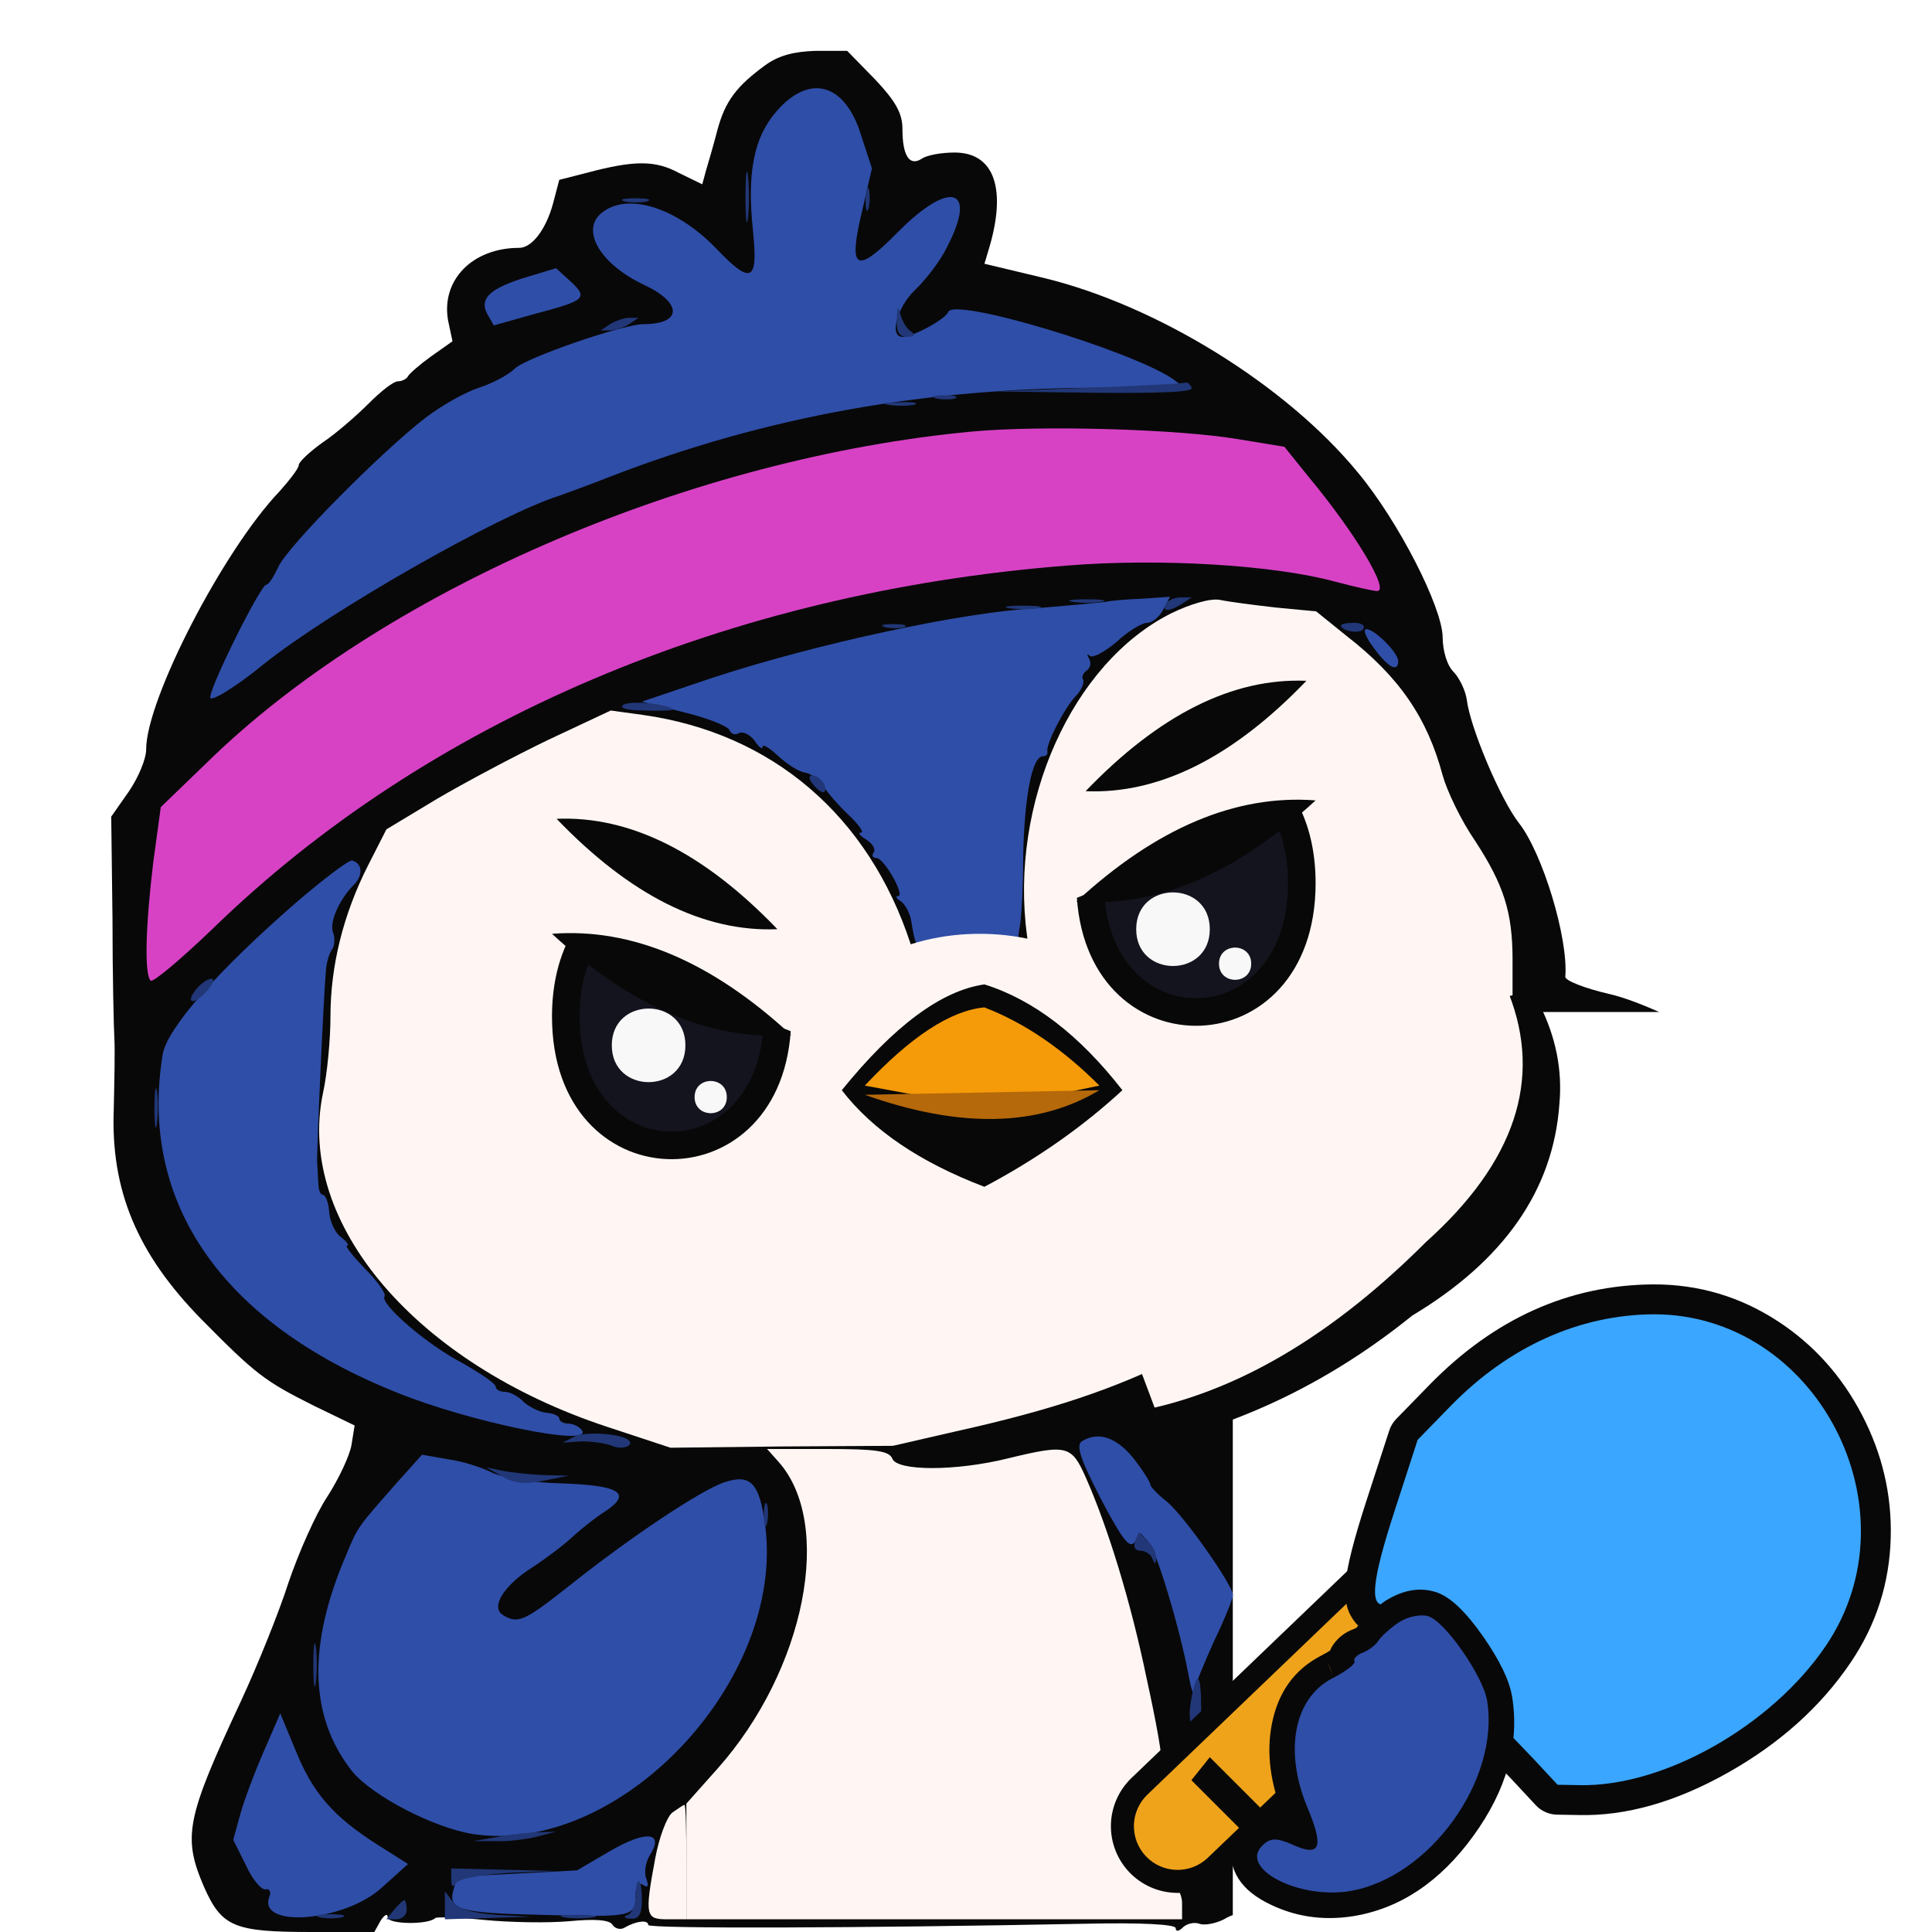
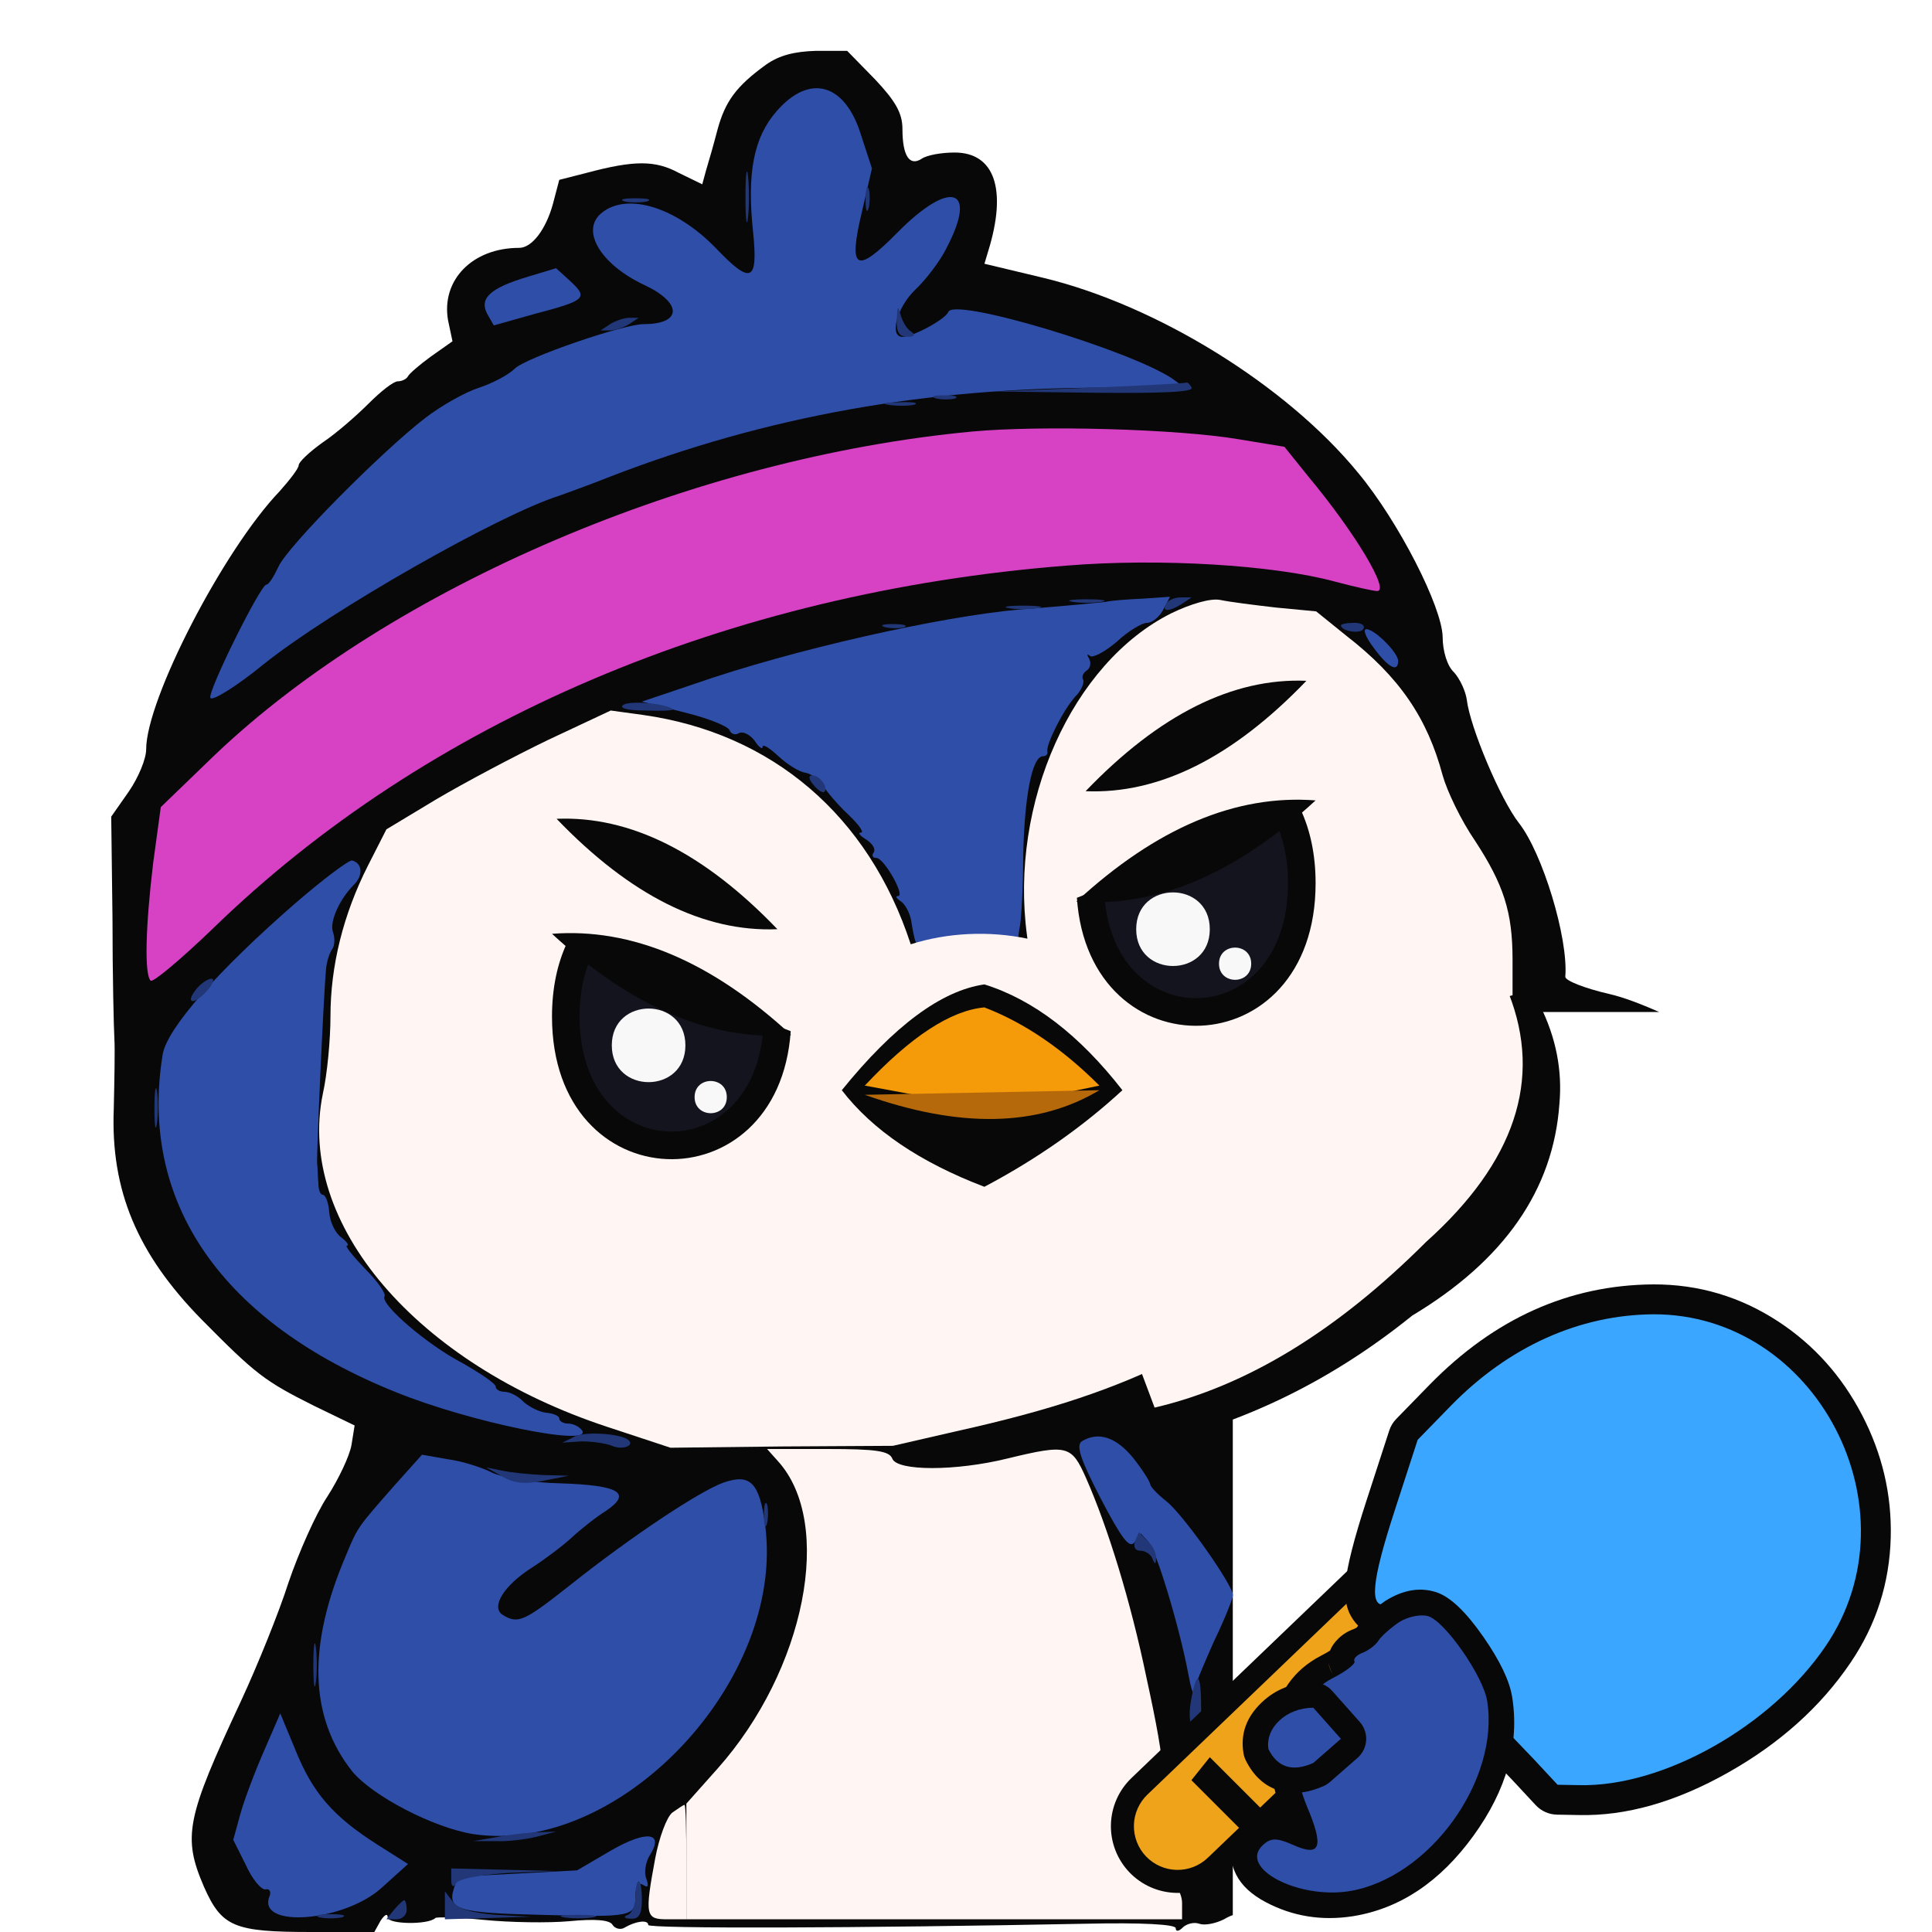
<svg xmlns="http://www.w3.org/2000/svg" viewBox="0 0 420 420" aria-hidden="true" class="sthings" data-character="pip">
  <g data-pip-part="body">
    <path fill="#080808" fill-rule="evenodd" d="M166.48 14.092C169.382 12.02 172.697 11.191 177.395 11.053H184.164L190.243 17.27C194.664 21.967 196.184 24.592 196.184 28.046C196.184 33.849 197.704 36.197 200.329 34.539C201.434 33.711 204.75 33.158 207.513 33.158C216.217 33.158 218.98 41.171 214.836 54.572L214.007 57.336L226.717 60.375C251.447 66.316 279.632 83.724 295.243 102.789C304.086 113.428 313.48 131.941 313.618 138.434C313.618 141.474 314.586 144.789 316.105 146.171C317.349 147.553 318.592 150.178 318.868 152.112C319.559 158.053 326.191 173.803 330.197 178.914C335.309 185.408 340.974 203.921 340.283 212.349C340.283 213.178 344.428 214.836 349.816 216.079C352.695 216.728 356.599 218.186 360.677 220H268V416.327C267.397 416.533 266.736 416.841 266.092 417.237C264.158 418.204 261.809 418.618 260.704 418.204C259.599 417.789 257.941 418.204 257.112 419.033C256.283 419.862 255.592 420 255.592 419.171C255.592 418.342 248.27 417.928 235.974 418.204C187.066 419.171 140.921 419.309 140.921 418.48C140.921 417.237 138.158 417.651 135.809 419.033C134.98 419.586 133.737 419.309 133.184 418.48C132.632 417.375 129.454 417.099 123.789 417.651C119.23 418.066 110.803 417.928 105.276 417.375C99.75 416.822 94.914 416.684 94.638 416.961C93.118 418.48 84.276 418.342 84.276 416.822C84.276 415.855 83.586 416.27 82.757 417.513L81.375 420H67.697C50.842 420 48.217 418.895 44.349 410.191C39.651 399.276 40.48 395.27 52.362 369.849C55.954 362.112 60.651 350.507 62.724 344.013C64.934 337.52 68.664 329.092 71.151 325.362C73.638 321.493 75.987 316.52 76.401 314.171L77.092 309.888L68.25 305.605C57.474 300.217 55.539 298.697 43.796 286.816C29.842 272.586 24.039 258.77 24.73 241.086C24.868 235.007 25.007 228.099 24.868 225.888C24.73 223.539 24.454 211.796 24.454 199.638L24.178 177.533L28.046 172.007C30.118 168.967 31.776 164.961 31.776 162.888C31.776 152.112 48.493 119.645 60.789 106.796C63 104.309 64.934 101.822 64.934 101.132C64.934 100.441 67.283 98.23 70.184 96.158C73.086 94.224 77.507 90.355 80.132 87.73C82.757 85.105 85.52 82.895 86.487 82.895C87.454 82.895 88.421 82.342 88.697 81.789C88.974 81.237 91.184 79.303 93.671 77.507L98.368 74.191L97.401 69.632C95.882 60.928 102.651 53.882 112.875 53.882C115.638 53.882 118.678 49.875 120.197 44.349L121.579 39.099L127.52 37.579C137.882 34.816 142.441 34.816 147.553 37.579L152.664 40.066L153.493 37.026C154.046 35.23 155.151 31.362 155.98 28.184C157.638 22.105 159.987 18.789 166.48 14.092Z" />
    <path fill="#080808" fill-rule="evenodd" d="M318 198Q341 218 339 240Q337 268 307 286Q281 307 250 314L247 301Q285 291 301 270Q322 247 318 223V198Z" />
    <path fill="#2f4ea8" fill-rule="evenodd" d="M168.829 24.178C163.855 29.842 162.336 37.579 163.717 50.428C164.822 61.342 163.303 62.033 155.428 53.743C146.862 45.039 136.5 41.862 130.974 46.145C126 49.875 130.421 57.474 140.23 62.033C148.382 65.901 148.243 70.461 139.954 70.461C135.533 70.461 114.257 77.783 111.908 80.132C110.526 81.513 107.072 83.309 104.171 84.276C101.132 85.243 96.02 88.145 92.566 90.77C83.171 97.954 62.447 118.816 60.513 123.237C59.546 125.309 58.441 127.105 57.888 127.105C56.645 127.105 45.178 150.178 45.73 151.697C46.007 152.526 51.257 149.349 57.336 144.375C71.842 132.77 108.454 111.908 121.579 107.763C123.513 107.072 128.487 105.276 132.632 103.618C166.618 90.493 201.296 84.276 240.118 84.276H257.526L254.901 82.342C245.645 76.125 207.237 64.52 206.132 67.836C205.579 69.355 198.533 73.224 196.184 73.224C193.283 73.224 194.941 66.868 198.947 63C201.296 60.789 204.474 56.645 205.855 53.743C212.625 40.757 206.546 38.961 195.079 50.566C185.961 59.822 184.303 58.717 187.48 45.592L189.553 36.612L187.204 29.428C183.75 18.099 176.013 15.888 168.829 24.178Z" />
    <path fill="#2f4ea8" fill-rule="evenodd" d="M114.947 60.099C106.105 62.724 103.895 65.072 106.243 68.803L107.349 70.737L116.191 68.25C127.243 65.349 127.934 64.796 124.066 61.204L120.888 58.303L114.947 60.099Z" />
    <path fill="#2f4ea8" fill-rule="evenodd" d="M240.395 130.836C239.289 130.974 230.862 131.803 221.743 132.493C204.474 134.013 172.421 141.197 151.007 148.658L139.539 152.526L148.796 154.875C153.908 156.118 158.329 157.914 158.605 158.743C158.882 159.572 159.849 159.849 160.539 159.434C161.368 158.882 162.888 159.572 163.993 160.954C164.961 162.474 165.789 163.026 165.789 162.336C165.789 161.645 167.309 162.612 169.243 164.408C171.178 166.204 173.803 167.862 175.184 168C176.428 168.276 178.224 169.52 178.914 170.763C179.743 172.145 182.092 174.908 184.441 177.118C186.651 179.191 187.895 180.987 187.204 180.987C186.375 180.987 186.928 181.678 188.309 182.507C189.553 183.336 190.382 184.441 189.967 185.27C189.414 185.961 189.691 186.513 190.52 186.513C192.178 186.513 196.875 194.803 195.217 194.803C194.526 194.803 194.941 195.355 195.77 195.908C196.737 196.461 197.842 198.533 198.118 200.329C198.395 202.263 198.809 204.059 198.947 204.474C199.224 204.888 199.224 205.579 199.086 206.132C199.086 206.822 199.638 207.237 200.467 207.237C201.296 207.237 201.711 208.066 201.296 209.171C200.053 212.211 203.921 212.901 209.171 210.691C211.934 209.586 215.664 208.618 217.599 208.618C219.947 208.618 221.053 207.789 221.191 206.132C221.191 204.888 221.467 202.539 221.743 201.158C222.02 199.638 222.434 192.868 222.434 185.961C222.711 173.112 224.368 164.408 226.717 164.408C227.408 164.408 227.822 163.993 227.684 163.303C227.408 161.783 231.138 154.322 233.763 151.421C235.145 150.039 235.836 148.243 235.421 147.691C235.145 147.138 235.421 146.309 236.25 145.757C237.079 145.204 237.217 144.099 236.803 143.27C236.25 142.303 236.25 142.026 236.941 142.579C237.493 143.132 240.118 141.75 242.743 139.539C245.23 137.191 248.27 135.395 249.375 135.395C250.48 135.395 252 134.151 252.829 132.632L254.349 129.73L248.408 130.145C245.092 130.283 241.5 130.559 240.395 130.836Z" />
    <path fill="#2f4ea8" fill-rule="evenodd" d="M298.697 140.921C301.737 145.066 303.947 146.309 303.947 143.684C303.947 141.888 298.836 136.776 297.039 136.776C296.211 136.776 296.901 138.572 298.697 140.921Z" />
    <path fill="#2f4ea8" fill-rule="evenodd" d="M64.243 196.322C47.388 210.967 36.336 223.539 35.368 229.204C30.118 261.395 48.217 287.507 86.211 302.704C102.237 309.197 128.763 314.586 126.553 310.993C126 310.164 124.618 309.474 123.513 309.474C122.408 309.474 121.579 308.921 121.579 308.368C121.579 307.816 120.336 307.263 118.816 307.125C117.296 306.987 115.086 305.882 113.842 304.776C112.737 303.533 110.803 302.566 109.697 302.566C108.592 302.566 107.763 302.013 107.763 301.461C107.763 300.77 104.447 298.559 100.579 296.349C92.842 292.342 82.618 283.5 83.586 281.842C84 281.289 82.066 278.526 79.303 275.763C76.678 273 74.882 270.789 75.434 270.789C75.987 270.789 75.434 269.961 74.191 268.993C72.947 268.164 71.704 265.678 71.566 263.467C71.428 261.395 70.737 259.737 70.184 259.737C69.632 259.737 69.217 258.632 69.217 257.25C69.079 256.007 69.079 253.934 68.941 252.829C68.803 250.895 70.322 216.77 70.875 210.691C71.013 209.171 71.566 207.237 72.257 206.27C72.809 205.441 72.809 203.783 72.395 202.678C71.566 200.467 73.776 195.493 76.954 192.316C79.026 190.243 78.75 187.618 76.539 187.066C75.849 186.928 70.322 191.072 64.243 196.322Z" />
    <path fill="#2f4ea8" fill-rule="evenodd" d="M235.145 313.342C233.901 314.309 234.868 317.211 239.289 325.776C243.849 334.48 245.507 336.691 246.612 335.309L247.993 333.375L249.651 335.171C251.309 336.829 256.421 353.684 258.355 364.046C258.908 367.086 259.461 368.743 259.599 367.776C259.599 366.671 261.671 361.836 263.882 356.862C266.23 352.026 268.026 347.467 268.026 346.776C268.026 344.566 257.112 329.092 253.52 326.329C251.586 324.809 250.066 323.151 250.066 322.737C250.066 322.184 248.408 319.559 246.336 316.934C242.605 312.375 238.737 311.132 235.145 313.342Z" />
    <path fill="#2f4ea8" fill-rule="evenodd" d="M85.796 322.875C77.921 331.855 77.783 331.855 75.296 337.934C66.73 357.829 67.283 373.303 76.539 385.046C80.961 390.434 94.224 397.342 102.928 398.724C134.842 403.421 170.763 365.289 166.342 331.579C165.099 322.322 163.164 320.25 157.224 322.322C151.974 324.257 137.329 333.928 123.789 344.704C113.98 352.441 112.599 353.132 109.283 351.059C106.658 349.401 109.421 344.704 115.776 340.697C118.539 338.901 122.408 336 124.342 334.204C126.276 332.408 129.592 329.783 131.803 328.401C137.467 324.533 134.566 322.875 121.717 322.461C115.5 322.322 109.145 321.217 106.934 320.112C104.724 319.007 100.441 317.625 97.263 317.211L91.737 316.243L85.796 322.875Z" />
    <path fill="#2f4ea8" fill-rule="evenodd" d="M57.336 380.763C55.401 385.184 53.053 391.401 52.224 394.441L50.704 399.967L53.467 405.493C54.849 408.533 56.783 410.882 57.75 410.743C58.579 410.467 58.993 411.296 58.579 412.263C55.816 419.309 74.882 417.789 83.033 410.329L88.697 405.217L81.928 400.934C72.395 394.855 67.974 389.743 64.243 380.487L60.928 372.474L57.336 380.763Z" />
    <path fill="#2f4ea8" fill-rule="evenodd" d="M132.77 402.316 125.447 406.599 112.461 407.289 99.474 407.98 98.645 410.605C97.263 415.164 99.612 415.855 117.572 416.27C137.467 416.822 138.158 416.684 138.158 412.125C138.158 409.914 138.711 409.086 139.816 409.776C140.921 410.467 141.059 410.053 140.507 408.395C139.954 407.151 140.368 404.803 141.197 403.421C144.513 398.309 140.645 397.757 132.77 402.316Z" />
    <path fill="#213777" fill-rule="evenodd" d="M162.059 42.829C162.059 47.803 162.336 49.737 162.612 47.25C162.888 44.901 162.888 40.757 162.612 38.27C162.336 35.921 162.059 37.855 162.059 42.829Z" />
    <path fill="#213777" fill-rule="evenodd" d="M188.171 43.52C188.171 45.73 188.447 46.559 188.862 45.178C189.138 43.934 189.138 42 188.862 41.033C188.447 40.204 188.171 41.171 188.171 43.52Z" />
    <path fill="#213777" fill-rule="evenodd" d="M135.809 43.796C137.053 44.072 139.263 44.072 140.645 43.796C141.888 43.382 140.783 43.105 138.158 43.105C135.533 43.105 134.428 43.382 135.809 43.796Z" />
    <path fill="#213777" fill-rule="evenodd" d="M194.941 69.355C194.803 72.257 195.493 73.224 197.289 73.224C198.809 73.224 199.086 72.809 198.118 72.118C197.151 71.566 196.184 69.908 195.77 68.388C195.217 66.316 195.079 66.454 194.941 69.355Z" />
    <path fill="#213777" fill-rule="evenodd" d="M132.632 70.461 130.559 71.842H132.632C133.737 71.842 135.671 71.151 136.776 70.461L138.849 69.079H136.776C135.671 69.079 133.737 69.77 132.632 70.461Z" />
    <path fill="#213777" fill-rule="evenodd" d="M236.941 84.276 216.217 85.105 238.046 85.382C252.276 85.52 259.599 85.243 259.046 84.276C258.632 83.447 258.079 83.033 257.941 83.171C257.803 83.309 248.408 83.862 236.941 84.276Z" />
    <path fill="#213777" fill-rule="evenodd" d="M203.507 86.625C204.75 86.901 206.684 86.901 207.651 86.625C208.48 86.211 207.513 85.934 205.164 85.934C202.954 85.934 202.125 86.211 203.507 86.625Z" />
    <path fill="#213777" fill-rule="evenodd" d="M193.145 88.007C194.803 88.283 197.289 88.283 198.671 88.007C199.914 87.592 198.533 87.316 195.493 87.454C192.454 87.454 191.349 87.73 193.145 88.007Z" />
    <path fill="#213777" fill-rule="evenodd" d="M233.211 130.836C234.868 131.112 237.632 131.112 239.428 130.836C241.086 130.559 239.704 130.283 236.25 130.283C232.796 130.283 231.414 130.559 233.211 130.836Z" />
    <path fill="#213777" fill-rule="evenodd" d="M253.52 131.25C252.414 133.046 254.211 133.046 256.974 131.25L259.046 129.868H256.697C255.454 129.868 253.934 130.421 253.52 131.25Z" />
    <path fill="#213777" fill-rule="evenodd" d="M219.395 132.217C221.053 132.493 223.816 132.493 225.612 132.217C227.27 131.941 225.888 131.664 222.434 131.664C218.98 131.664 217.599 131.941 219.395 132.217Z" />
    <path fill="#213777" fill-rule="evenodd" d="M192.454 136.362C193.697 136.638 195.632 136.638 196.599 136.362C197.428 135.947 196.461 135.671 194.112 135.671C191.901 135.671 191.072 135.947 192.454 136.362Z" />
    <path fill="#213777" fill-rule="evenodd" d="M291.513 135.947C291.513 137.191 295.658 137.882 296.349 136.776C296.901 135.947 295.934 135.395 294.414 135.395C292.757 135.395 291.513 135.671 291.513 135.947Z" />
    <path fill="#213777" fill-rule="evenodd" d="M135.533 153.217C134.428 153.908 136.362 154.461 140.23 154.461C143.822 154.599 146.586 154.461 146.309 154.184C144.789 152.941 137.053 152.25 135.533 153.217Z" />
    <path fill="#213777" fill-rule="evenodd" d="M176.842 170.625C177.809 171.868 178.914 172.421 179.191 172.145C180.158 171.178 178.224 168.553 176.566 168.553C175.737 168.553 175.737 169.382 176.842 170.625Z" />
    <path fill="#213777" fill-rule="evenodd" d="M42.829 214.836C40.066 218.151 42 218.704 44.901 215.526C46.283 214.007 46.697 212.763 46.007 212.763C45.178 212.763 43.796 213.73 42.829 214.836Z" />
    <path fill="#213777" fill-rule="evenodd" d="M33.572 241.086C33.572 244.816 33.849 246.336 34.125 244.125C34.401 242.053 34.401 239.013 34.125 237.217C33.849 235.559 33.572 237.217 33.572 241.086Z" />
    <path fill="#213777" fill-rule="evenodd" d="M125.033 312.237 122.27 313.618 126.414 313.342C128.763 313.342 131.664 313.757 133.046 314.309C135.257 315.276 138.02 314.309 136.638 313.066C135.118 311.684 127.52 311.132 125.033 312.237Z" />
    <path fill="#213777" fill-rule="evenodd" d="M109.145 320.941C111.632 322.461 114.118 322.737 118.125 321.908L123.651 320.803L118.125 320.664C115.086 320.526 111.079 320.112 109.145 319.697L105.691 319.007L109.145 320.941Z" />
    <path fill="#213777" fill-rule="evenodd" d="M166.066 329.507C166.066 331.717 166.342 332.546 166.757 331.164C167.033 329.921 167.033 327.987 166.757 327.02C166.342 326.191 166.066 327.158 166.066 329.507Z" />
    <path fill="#213777" fill-rule="evenodd" d="M246.75 335.033C246.336 336.276 246.75 337.105 247.855 337.105C248.961 337.105 250.204 337.934 250.48 338.763C251.033 340.145 251.309 340.145 251.309 338.763C251.447 337.796 250.618 336 249.513 335.033L247.579 333.099L246.75 335.033Z" />
    <path fill="#213777" fill-rule="evenodd" d="M68.112 361.974C68.112 366.118 68.388 367.914 68.664 365.704C68.941 363.632 68.941 360.316 68.664 358.105C68.388 356.033 68.112 357.829 68.112 361.974Z" />
    <path fill="#213777" fill-rule="evenodd" d="M258.908 369.711C258.355 372.75 258.632 375.237 259.599 376.204C260.704 377.309 261.118 376.066 261.118 371.23C261.118 363.493 260.151 362.803 258.908 369.711Z" />
    <path fill="#213777" fill-rule="evenodd" d="M281.98 379.934C281.98 381.868 282.533 384.355 283.224 385.461L284.605 387.533L284.467 385.461C284.329 384.355 283.776 381.868 283.224 379.934L282.118 376.48L281.98 379.934Z" />
    <path fill="#213777" fill-rule="evenodd" d="M108.454 399.276 102.928 400.243H107.763C110.388 400.382 114.533 399.829 116.743 399.276L120.888 398.171L117.434 398.309C115.5 398.309 111.493 398.724 108.454 399.276Z" />
    <path fill="#213777" fill-rule="evenodd" d="M98.092 408.533C98.092 410.191 98.507 410.467 99.197 409.362C99.75 408.395 104.586 407.566 110.526 407.151L120.888 406.737L109.559 406.461L98.092 406.184V408.533Z" />
    <path fill="#213777" fill-rule="evenodd" d="M138.158 412.263C138.158 414.059 137.329 415.993 136.5 416.27C135.395 416.684 135.671 417.099 137.191 417.099C138.849 417.237 139.539 416.132 139.539 413.092C139.539 410.743 139.263 408.947 138.849 408.947C138.434 408.947 138.158 410.467 138.158 412.263Z" />
    <path fill="#213777" fill-rule="evenodd" d="M291.237 409.914C292.895 410.191 295.382 410.191 296.763 409.914C298.007 409.5 296.625 409.224 293.586 409.362C290.546 409.362 289.441 409.638 291.237 409.914Z" />
    <path fill="#213777" fill-rule="evenodd" d="M96.711 414.197V417.237L106.105 416.961L115.362 416.684L107.763 416.27C102.789 415.855 99.612 415.026 98.507 413.507L96.711 411.158V414.197Z" />
    <path fill="#213777" fill-rule="evenodd" d="M85.658 415.164 84 417.237H86.211C87.454 417.237 88.421 416.27 88.421 415.164C88.421 414.059 88.145 413.092 87.868 413.092C87.592 413.092 86.625 414.059 85.658 415.164Z" />
    <path fill="#213777" fill-rule="evenodd" d="M69.493 416.822C70.737 417.099 72.947 417.099 74.329 416.822C75.572 416.408 74.467 416.132 71.842 416.132C69.217 416.132 68.112 416.408 69.493 416.822Z" />
    <path fill="#213777" fill-rule="evenodd" d="M122.684 416.822C124.342 417.099 127.105 417.099 128.901 416.822C130.559 416.546 129.178 416.27 125.724 416.27C122.27 416.27 120.888 416.546 122.684 416.822Z" />
    <path fill="#fff6f3" fill-rule="evenodd" d="M254.625 133.322C258.908 131.25 263.191 130.007 265.263 130.421C267.197 130.836 272.586 131.526 277.421 132.079L286.125 132.908L292.618 138.158C304.224 147.138 310.303 156.118 313.618 168.553C314.586 172.007 317.625 178.362 320.664 182.783C326.882 192.316 328.816 198.257 328.816 208.618V216.355L323.013 217.875C319.697 218.842 315.967 219.947 314.586 220.362C312.789 221.191 312.375 220.776 313.066 219.257C314.309 215.941 311.408 211.934 305.882 209.309L300.77 206.961L295.52 208.48C289.855 210.138 284.191 216.493 282.809 222.434C281.842 226.303 285.849 234.454 289.441 235.697C290.961 236.25 289.993 238.184 285.849 243.572C276.868 254.763 272.033 265.954 268.855 281.842L267.336 289.441L255.592 295.243C242.467 301.875 228.513 306.572 207.928 311.132L194.112 314.309L169.934 314.447L145.757 314.724L131.941 310.164C90.493 296.487 64.382 265.954 70.184 237.77C71.151 233.487 71.842 225.888 71.842 220.914C71.842 210 74.605 198.809 79.993 188.171L84 180.296L94.776 173.803C100.855 170.211 111.77 164.408 119.23 160.816L132.77 154.461L139.816 155.428C167.854 159.394 188.852 177.307 197.983 205.279C206.001 202.726 215.018 202.319 223.355 204.057L223.263 203.368C219.395 174.632 233.072 144.099 254.625 133.322Z" />
    <path fill="#fff6f3" fill-rule="evenodd" d="M273 208Q310 195 328 216Q339 244 310 270Q281 299 251 306L245 290Q264 265 267 241L273 208Z" />
    <path fill="#fff6f3" fill-rule="evenodd" d="M146.171 394.026C144.928 394.993 143.27 399.553 142.441 403.974C140.092 416.546 140.368 417.237 145.066 417.237H149.211V404.803C149.211 397.895 149.072 392.368 148.796 392.368C148.52 392.368 147.414 393.197 146.171 394.026Z" />
    <path fill="#fff6f3" fill-rule="evenodd" d="M169.105 317.625C181.401 331.164 175.046 363.079 155.98 384.493L149.211 392.092V404.664V417.237H203.092H256.974V413.783C256.974 411.711 255.73 409.5 253.52 408.118C248.961 405.079 248.132 401.625 250.895 396.237C253.934 390.572 253.658 384.908 249.237 364.737C245.783 348.02 240.809 331.993 236.112 321.355C232.934 314.171 232.105 313.895 218.98 317.072C207.789 319.836 194.941 319.836 193.974 317.072C193.283 315.414 190.382 315 179.882 315H166.757L169.105 317.625Z" />
    <path fill="#d742c5" fill-rule="evenodd" d="M211.382 93.809C150.868 99.474 85.243 127.52 46.836 163.993L34.954 175.461L33.296 187.618C31.638 201.434 31.362 211.796 32.743 213.178C33.158 213.73 39.237 208.618 46.145 201.987C92.704 156.671 158.329 128.763 231.829 122.961C252.138 121.303 276.868 122.822 290.132 126.414C294.276 127.52 298.559 128.487 299.388 128.487C302.151 128.487 294.691 115.914 284.329 103.48L279.217 97.125L269.132 95.467C256.007 93.257 226.303 92.428 211.382 93.809Z" />
  </g>
  <g data-pip-part="racket">
    <path fill="#080808" fill-rule="evenodd" d="M339.036 337.466 266.036 407.466Q265.005 408.454 263.801 409.223Q262.597 409.991 261.267 410.51Q259.936 411.028 258.53 411.278Q257.124 411.527 255.696 411.497Q254.268 411.467 252.873 411.159Q251.479 410.851 250.171 410.277Q248.864 409.703 247.693 408.885Q246.523 408.066 245.534 407.036Q244.546 406.005 243.777 404.801Q243.009 403.597 242.49 402.267Q241.972 400.936 241.722 399.53Q241.473 398.124 241.503 396.696Q241.533 395.268 241.841 393.873Q242.149 392.479 242.723 391.171Q243.297 389.864 244.115 388.693Q244.934 387.523 245.964 386.534L318.964 316.534Q319.995 315.546 321.199 314.777Q322.403 314.009 323.733 313.49Q325.064 312.972 326.47 312.722Q327.876 312.473 329.304 312.503Q330.732 312.533 332.126 312.841Q333.521 313.149 334.829 313.723Q336.136 314.297 337.307 315.115Q338.477 315.934 339.466 316.964Q340.454 317.995 341.223 319.199Q341.991 320.403 342.51 321.733Q343.028 323.064 343.278 324.47Q343.527 325.876 343.497 327.304Q343.467 328.732 343.159 330.126Q342.851 331.521 342.277 332.829Q341.703 334.136 340.885 335.307Q340.067 336.477 339.036 337.466Z" />
    <path fill="#efa31b" fill-rule="evenodd" d="M335.575 333.857 262.575 403.857Q261.9 404.505 261.111 405.008Q260.322 405.511 259.451 405.851Q258.579 406.191 257.657 406.354Q256.736 406.517 255.801 406.498Q254.865 406.478 253.952 406.276Q253.038 406.075 252.181 405.699Q251.324 405.323 250.558 404.786Q249.791 404.25 249.143 403.575Q248.495 402.9 247.992 402.111Q247.489 401.322 247.149 400.451Q246.809 399.579 246.646 398.657Q246.482 397.736 246.502 396.801Q246.522 395.865 246.723 394.952Q246.925 394.038 247.301 393.181Q247.677 392.324 248.213 391.558Q248.75 390.791 249.425 390.143L322.425 320.143Q323.1 319.495 323.889 318.992Q324.678 318.489 325.549 318.149Q326.421 317.809 327.342 317.646Q328.264 317.482 329.199 317.502Q330.135 317.522 331.048 317.723Q331.962 317.925 332.819 318.301Q333.676 318.677 334.442 319.213Q335.209 319.75 335.857 320.425Q336.505 321.1 337.008 321.889Q337.511 322.678 337.851 323.549Q338.191 324.421 338.354 325.342Q338.517 326.264 338.498 327.199Q338.478 328.135 338.276 329.048Q338.075 329.962 337.699 330.819Q337.323 331.675 336.786 332.442Q336.25 333.209 335.575 333.857Z" />
    <path fill="#080808" fill-rule="evenodd" d="M313 334 326 347 322 352 309 339 313 334Z" />
    <path fill="#080808" fill-rule="evenodd" d="M263 382 276 395 272 400 259 387 263 382Z" />
    <g data-pip-part="blade">
      <path fill="#080808" fill-rule="evenodd" d="M359.395 279.215Q374.219 279.169 386.634 287.321Q398.175 294.899 404.775 307.574Q411.367 320.233 411.031 334.14Q410.671 349.078 402.309 361.425Q392.589 375.789 375.725 385.309Q358.638 394.954 343.17 394.573L338.49 394.49Q337.167 394.467 335.958 393.928Q334.749 393.389 333.847 392.42L328.673 386.86L318.94 376.679L314.208 371.674Q305.815 362.747 303.923 361.282Q300.833 359.176 298.654 355.242Q295.518 354.577 293.664 351.29Q292.09 348.502 292.513 344.042Q293.024 338.642 296.975 326.483L302.009 310.992Q302.477 309.55 303.535 308.464L310.803 301.006Q331.928 279.424 359.367 279.216ZM301.367 355.354Q302.302 355.311 303.369 354.947Q302.999 355.073 302.616 355.154Q301.974 355.291 301.367 355.354Z" />
      <path fill="#3aa6ff" fill-rule="evenodd" d="M359.416 285.715C343.295 285.838 327.973 292.757 315.448 305.553L308.19 313L303.157 328.492C298.2 343.747 297.615 349.571 301.266 348.796C301.855 348.595 303.161 349.804 304.04 351.527C304.838 353.094 306.505 355.205 307.691 355.982C308.956 356.916 313.988 361.951 318.944 367.222C323.899 372.492 330.439 379.324 333.372 382.369L338.605 387.991L343.285 388.074C361.573 388.525 385.104 375.252 396.925 357.782C417.029 328.099 394.883 285.603 359.416 285.715Z" />
    </g>
  </g>
  <g data-pip-part="flipper">
    <path fill="#080808" fill-rule="evenodd" d="M301.048 348.098Q301.153 348.025 301.262 347.958Q306.97 344.424 312.226 346.132Q316.748 347.601 322.48 355.852Q327.869 363.611 328.722 368.87Q331.183 384.109 320.285 399.118Q309.407 414.1 294.135 416.565Q283.968 418.153 275.198 413.531Q270.535 411.074 268.756 407.573Q265.863 401.88 270.558 397.312Q273.975 393.889 278.992 394.689Q274.676 384.084 276.49 374.796Q278.506 364.47 287.074 359.99Q288.285 359.373 289.142 358.818Q289.665 357.479 290.942 356.222Q292.337 354.85 294.353 354.117Q294.916 353.875 294.982 353.77Q296.642 351.118 301.048 348.098ZM288.85 361.575Q288.97 362.887 289.937 364.261Q289.712 363.942 289.535 363.594Q289.01 362.564 288.85 361.575Z" />
    <path fill="#2f4ea8" fill-rule="evenodd" d="M304.158 352.634C302.289 353.915 300.249 355.722 299.644 356.688C299.04 357.654 297.519 358.758 296.343 359.247C295.036 359.694 294.169 360.574 294.435 361.097C294.833 361.662 292.53 363.383 289.57 364.891C281.346 369.191 279.116 380.524 284.146 392.763C287.839 401.517 287.113 403.75 281.151 401.087C277.6 399.497 276.158 399.465 274.423 401.225C269.349 406.114 282.114 412.876 293.286 411.131C310.61 408.334 326.089 387.071 323.293 369.747C322.422 364.379 314.206 352.558 310.527 351.362C308.95 350.85 306.158 351.396 304.158 352.634Z" />
+     <path fill="#080808" fill-rule="evenodd" d="M285.5 365.75Q286.678 365.75 287.753 366.233Q288.828 366.715 289.611 367.596L295.611 374.346Q295.625 374.362 295.639 374.378Q295.996 374.786 296.266 375.255Q296.536 375.725 296.71 376.238Q296.884 376.751 296.954 377.288Q297.024 377.825 296.988 378.366Q296.952 378.906 296.811 379.429Q296.67 379.953 296.43 380.438Q296.19 380.924 295.86 381.353Q295.529 381.782 295.122 382.139L289.122 387.389Q288.495 387.938 287.734 388.276Q282.476 390.613 278.07 389.257Q273.383 387.815 270.831 382.71Q270.461 381.97 270.325 381.154Q269.273 374.843 274.311 370.07Q278.871 365.75 285.5 365.75Z" />
+     <path fill="#2f4ea8" fill-rule="evenodd" d="M285.5 371.25C279.5 371.25 275 375.75 275.75 380.25Q278.75 386.25 285.5 383.25L291.5 378L285.5 371.25Z" />
  </g>
  <g class="sthings-face" data-face="angry">
    <path fill="#fff6f3" fill-rule="evenodd" d="M123.223 205.052C134.571 180.618 172 185.934 172 221C172 222.086 171.964 223.144 171.894 224.173L123.223 205.052Z" />
    <path fill="#080808" fill-rule="evenodd" d="M120 221C120 214.734 121.195 209.418 123.223 205.052L171.894 224.173C169.303 262.304 120 261.246 120 221Z" />
    <path fill="#14141f" fill-rule="evenodd" d="M126 221C126 215.526 127.079 210.951 128.882 207.275L165.991 221.854C165.314 254.33 126 254.045 126 221Z" />
    <path fill="#f8f8f8" fill-rule="evenodd" d="M133 227.25C133 216.584 149 216.584 149 227.25C149 237.916 133 237.916 133 227.25Z" />
    <path fill="#f8f8f8" fill-rule="evenodd" d="M151 238.5C151 233.833 158 233.833 158 238.5C158 243.167 151 243.167 151 238.5Z" />
    <path fill="#080808" fill-rule="evenodd" d="M120 203Q146 201 172 225Q146 227 120 203Z" />
    <path fill="#fff6f3" fill-rule="evenodd" d="M234 192C234 156.934 271.429 151.618 282.777 176.052L234.106 195.173C234.036 194.144 234 193.086 234 192Z" />
    <path fill="#080808" fill-rule="evenodd" d="M282.777 176.052C284.805 180.418 286 185.734 286 192C286 232.246 236.697 233.304 234.106 195.173L282.777 176.052Z" />
    <path fill="#14141f" fill-rule="evenodd" d="M277.118 178.275C278.921 181.951 280 186.526 280 192C280 225.045 240.686 225.33 240.009 192.854L277.118 178.275Z" />
    <path fill="#f8f8f8" fill-rule="evenodd" d="M247 202C247 191.334 263 191.334 263 202C263 212.666 247 212.666 247 202Z" />
    <path fill="#f8f8f8" fill-rule="evenodd" d="M265 209.5C265 204.833 272 204.833 272 209.5C272 214.167 265 214.167 265 209.5Z" />
    <path fill="#080808" fill-rule="evenodd" d="M234 196Q260 172 286 174Q260 198 234 196Z" />
    <path fill="#080808" fill-rule="evenodd" d="M121 178Q145 177 169 202Q145 203 121 178Z" />
    <path fill="#080808" fill-rule="evenodd" d="M236 172Q260 147 284 148Q260 173 236 172Z" />
    <g data-pip-part="beak">
      <path fill="#080808" fill-rule="evenodd" d="M183 237Q200 216 214 214Q230 219 244 237Q231 249 214 258Q193 250 183 237Z" />
      <path fill="#f59a08" fill-rule="evenodd" d="M188 236Q203 220 214 219Q227 224 239 236L215 241L188 236Z" />
      <path fill="#b5690b" fill-rule="evenodd" d="M188 238 239 237Q219 249 188 238Z" />
    </g>
  </g>
</svg>
